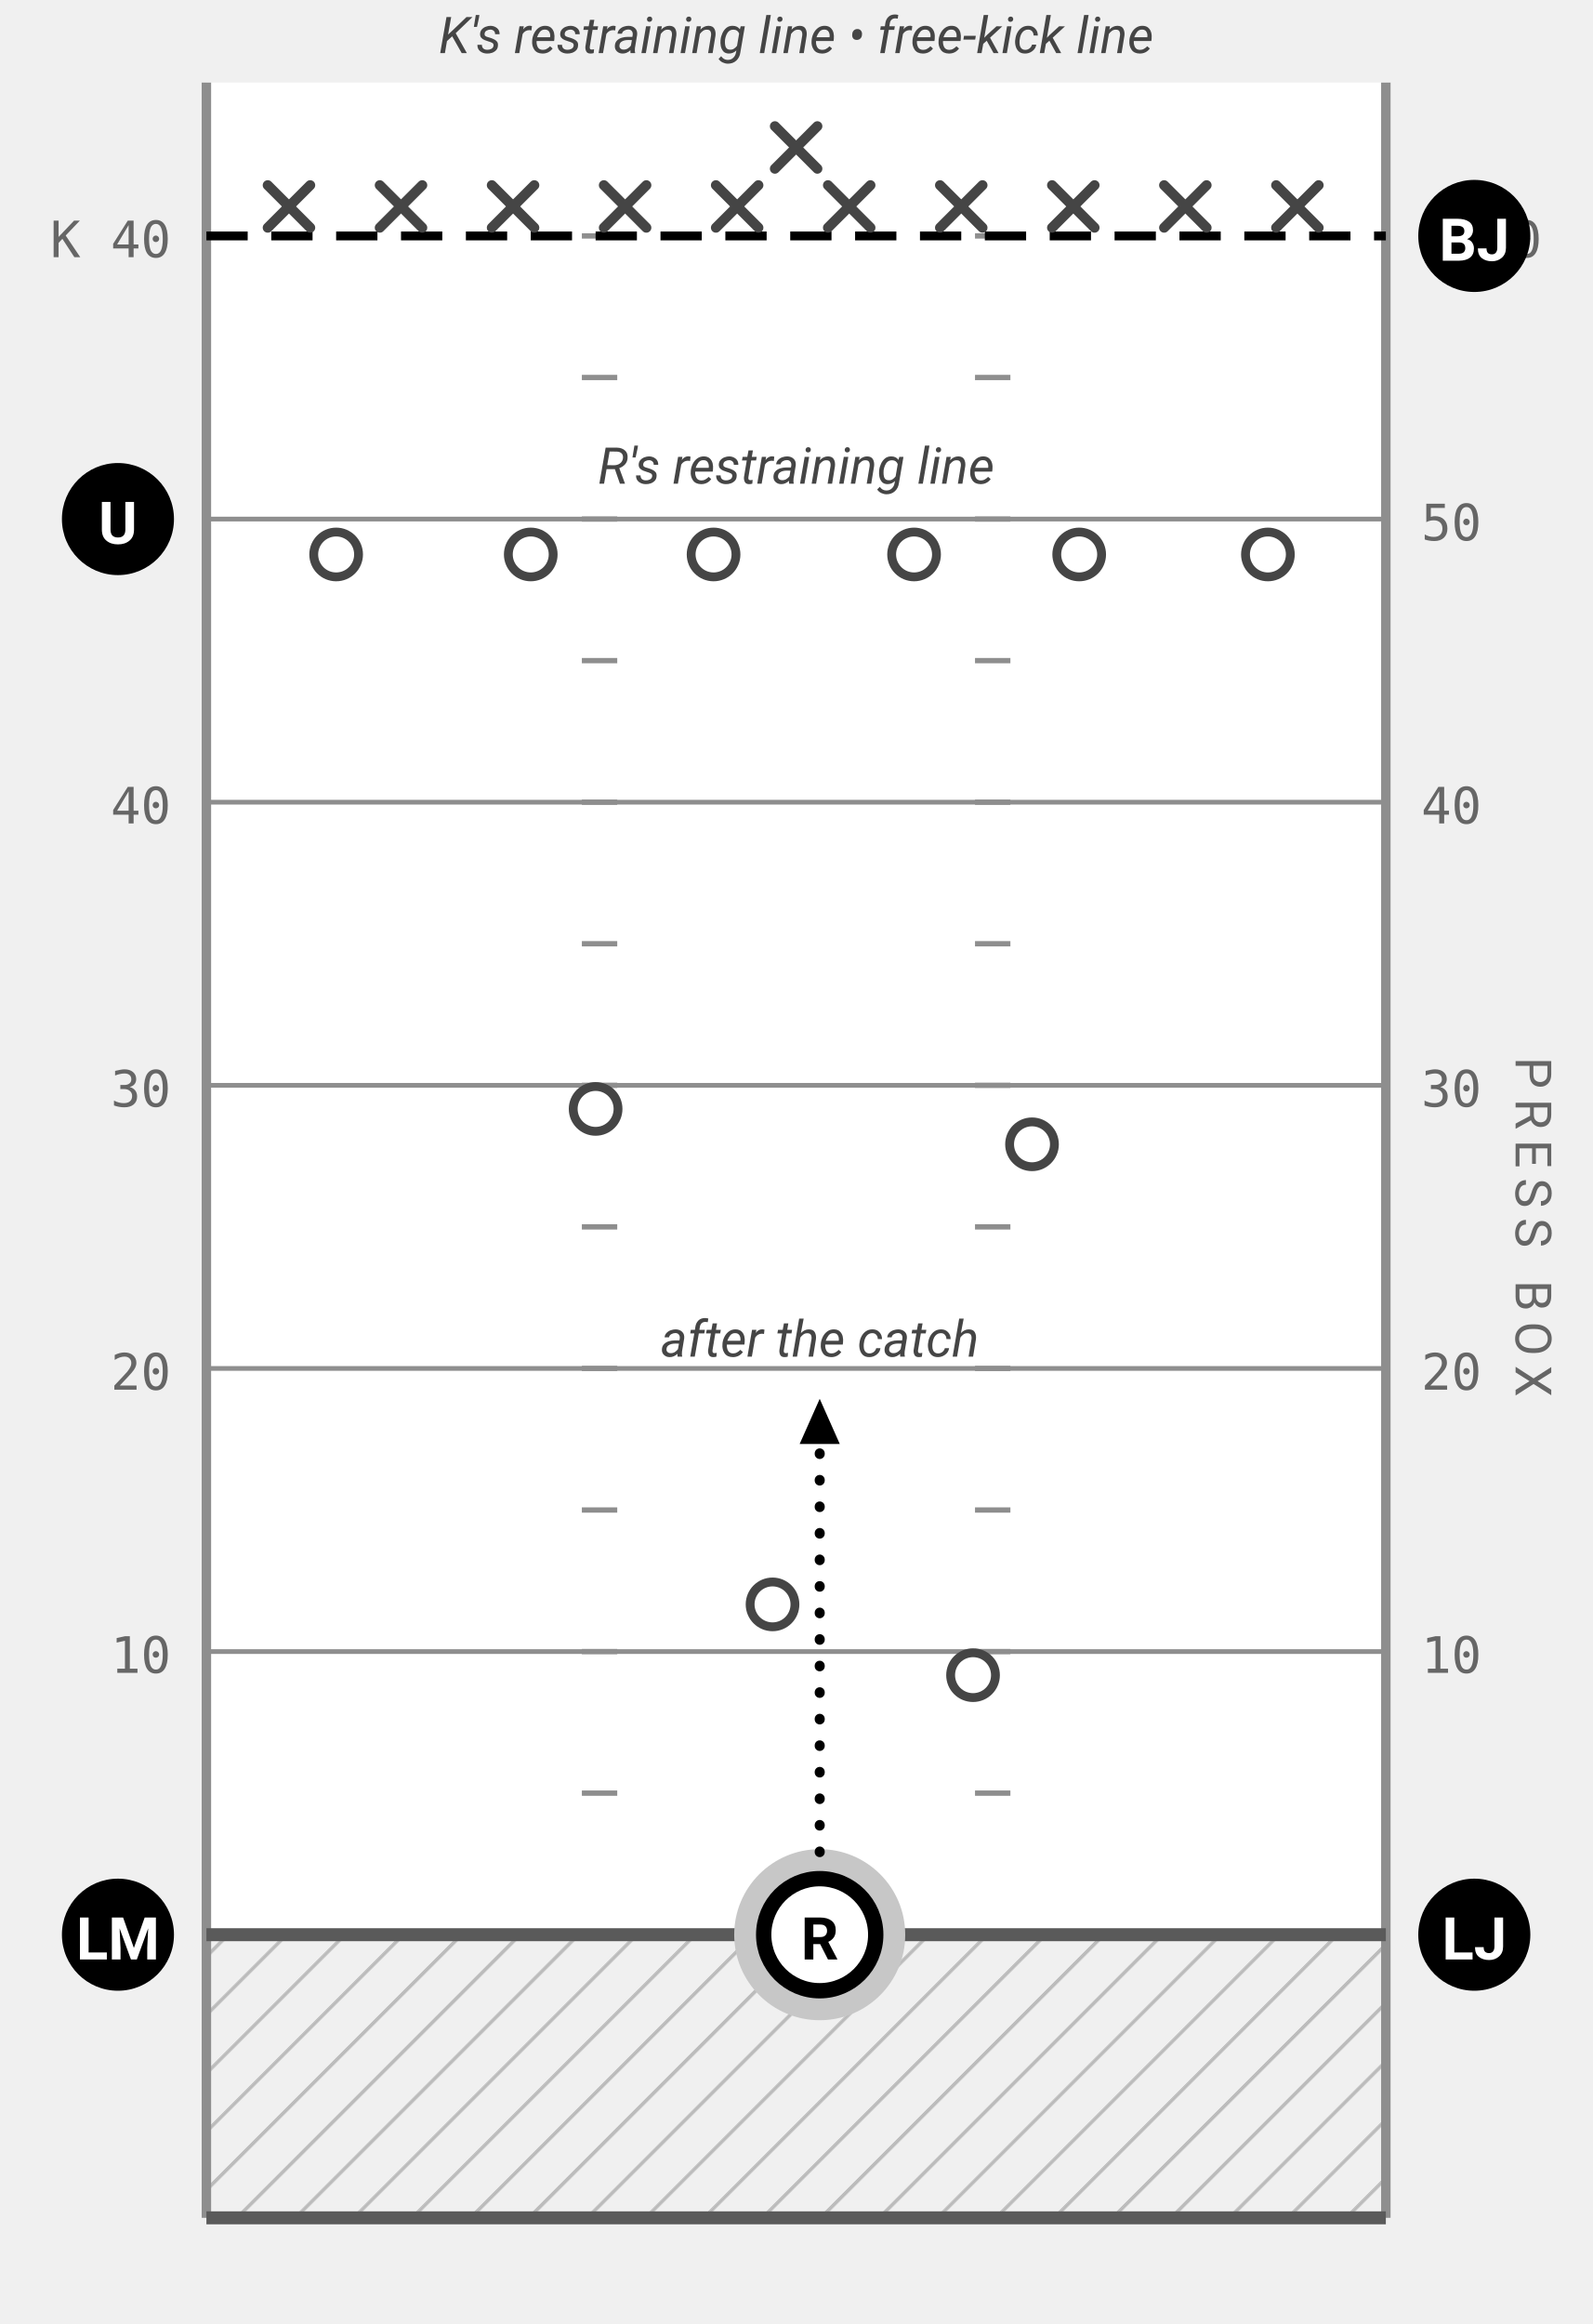
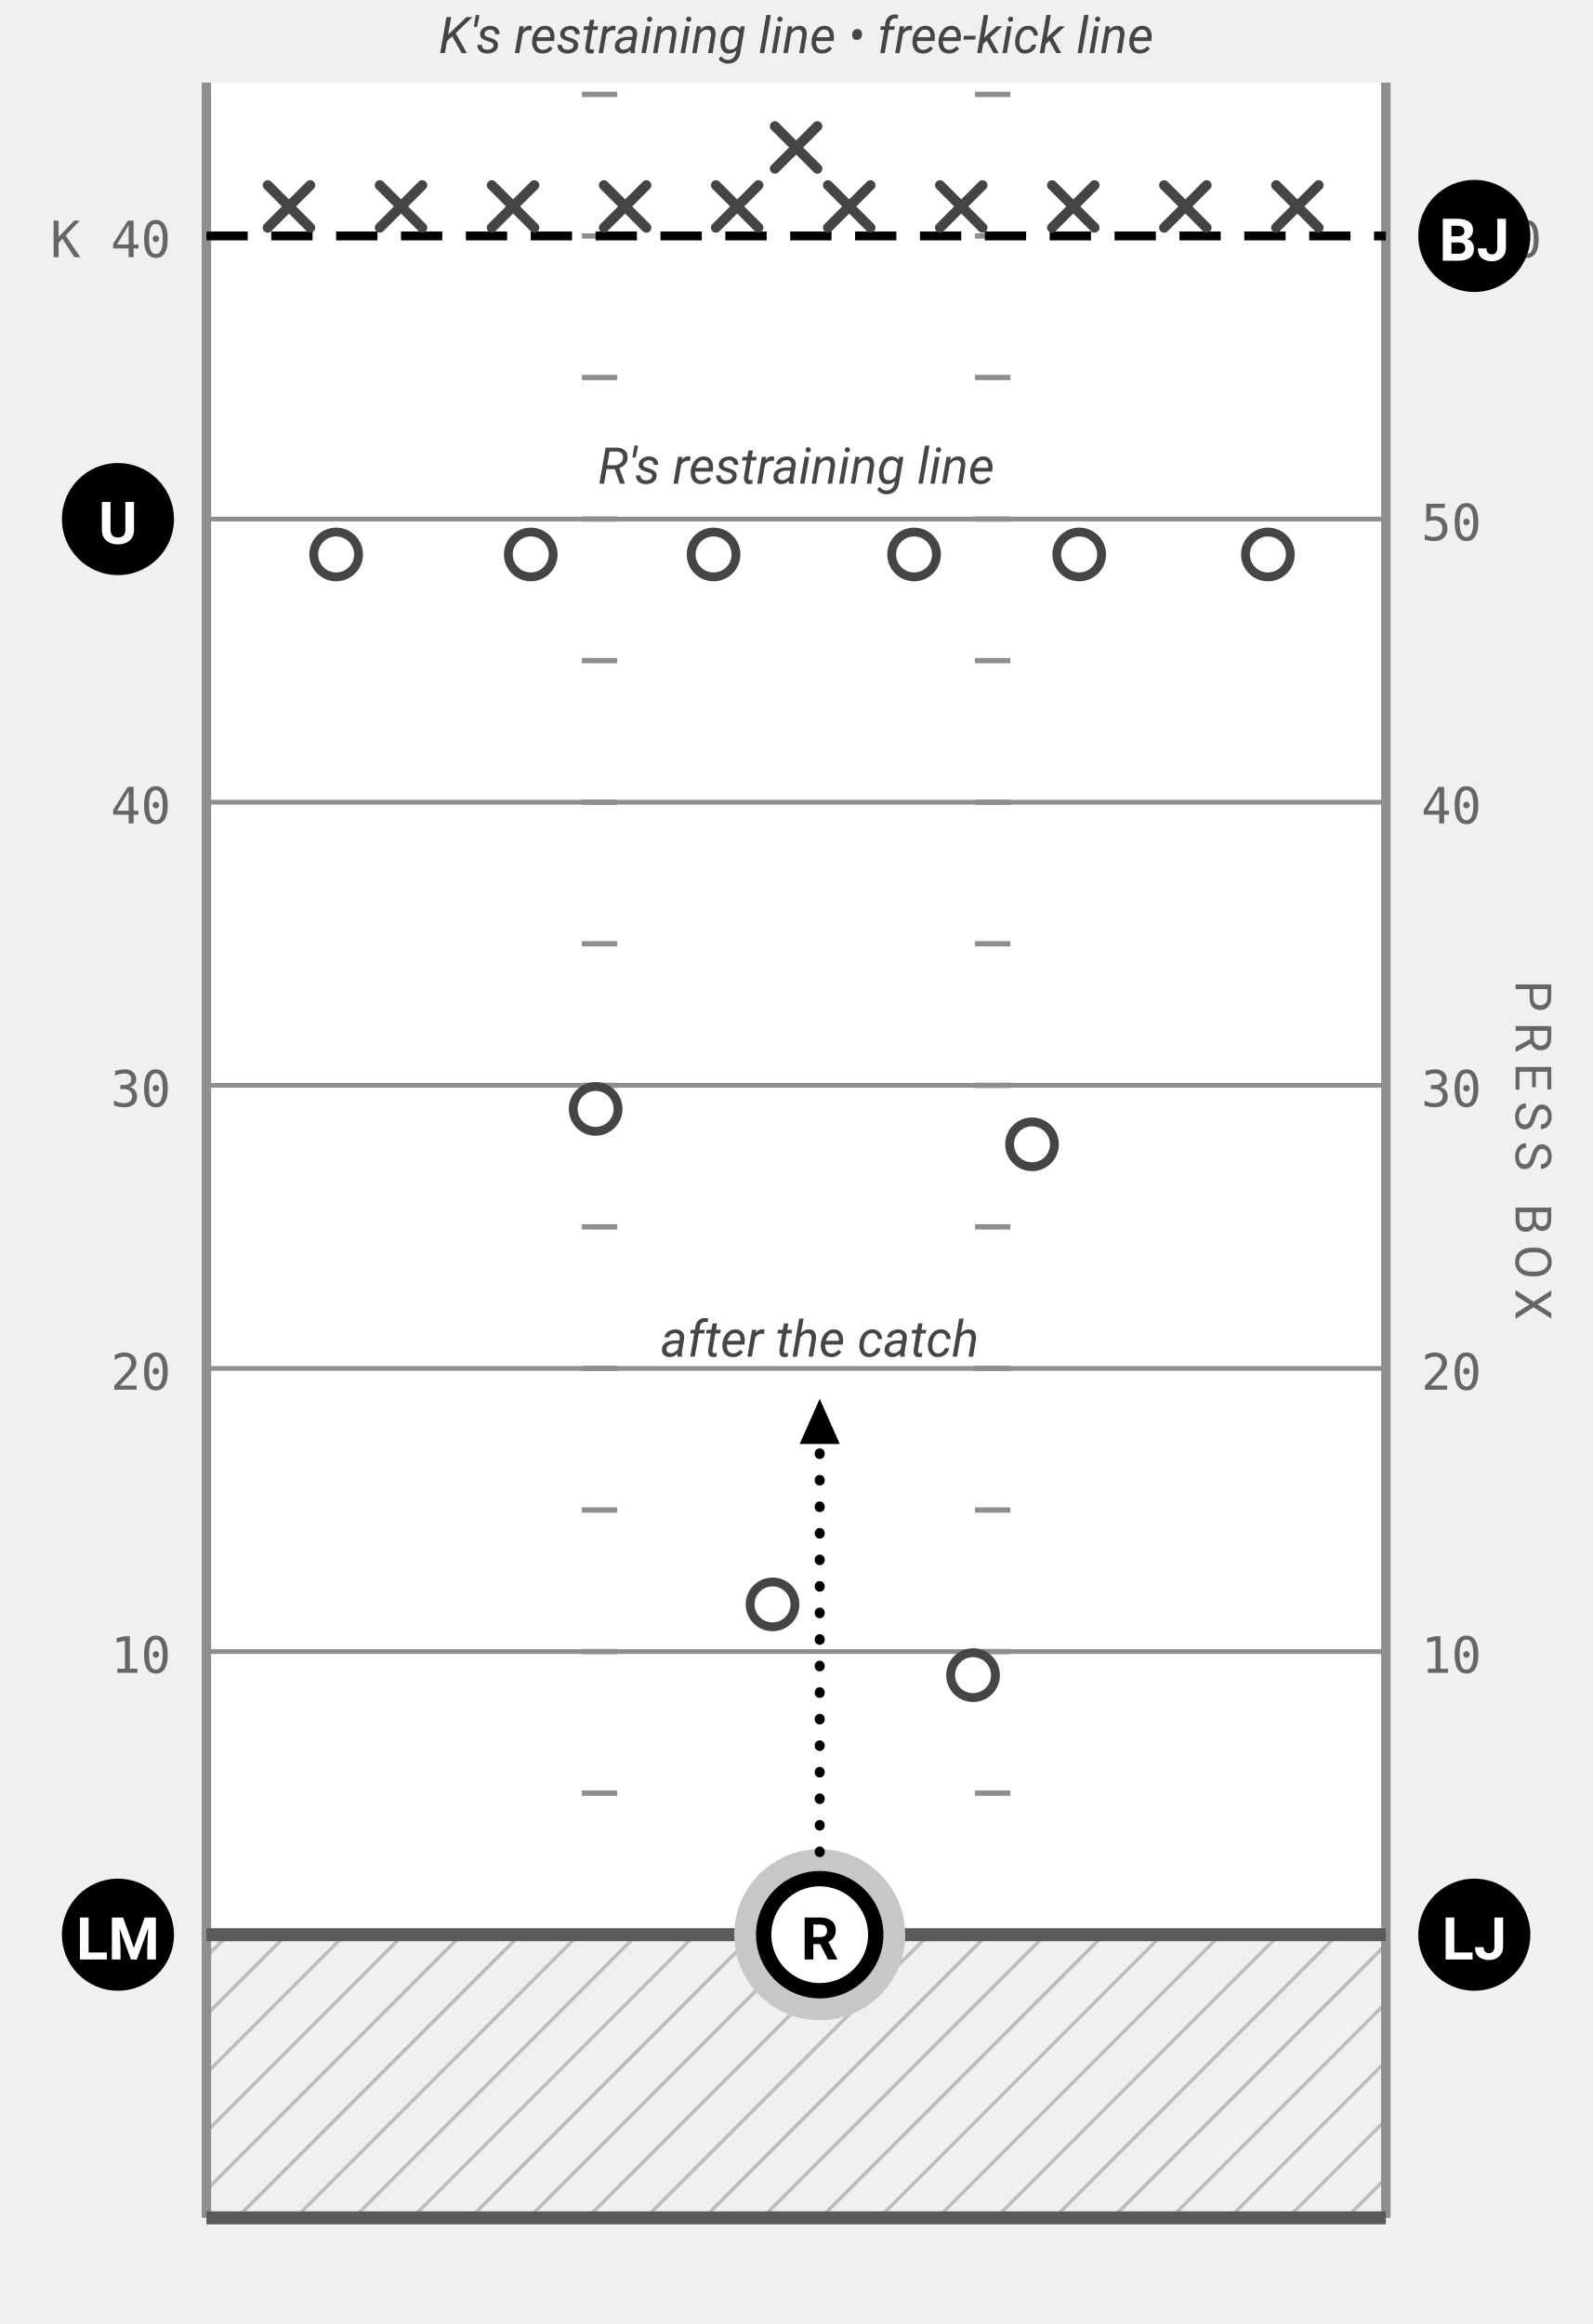
- <svg xmlns="http://www.w3.org/2000/svg" viewBox="0 0 270 394.0" role="img" aria-label="Kickoff, crew of 5">
+ <svg xmlns="http://www.w3.org/2000/svg" viewBox="0 0 270 394" role="img" aria-label="Kickoff, crew of 5">
  <style>svg{font-family:system-ui,-apple-system,"Segoe UI",Roboto,"Helvetica Neue",Arial,sans-serif}
.turf{fill:#FFFFFF}
.ez{fill:url(#hz)}
.hl{stroke:#B8B8B8;stroke-width:1.15}
.sl{stroke:#8E8E8E;stroke-width:1.6;fill:none}
.yl{stroke:#8E8E8E;stroke-width:.8;fill:none}
.gl{stroke:#5A5A5A;stroke-width:2.2;fill:none}
.rl{stroke:#000000;stroke-width:1.5;stroke-dasharray:7 4;fill:none}
.hash{stroke:#8E8E8E;stroke-width:.9}
.post{stroke:#000000;stroke-width:3;fill:none;stroke-linecap:round}
.ylab{font-family:ui-monospace,Menlo,Consolas,monospace;font-size:8.5px;fill:#666666}
.ylab.end{text-anchor:end}
.ylab.start{text-anchor:start}
- .pb{font-size:8.5px;letter-spacing:.2em;fill:#666666;text-anchor:middle}
- .note{font-size:8.6px;fill:#454545;font-style:italic}
- .note.middle{text-anchor:middle}
- .note.start{text-anchor:start}
- .note.end{text-anchor:end}
+ .pb{font-size:8.5px;letter-spacing:.2em;fill:#666666;text-anchor:middle;text-transform:uppercase}
.kp line{stroke:#454545;stroke-width:1.7;stroke-linecap:round}
.rp{fill:none;stroke:#454545;stroke-width:1.5}
.hat-b{fill:#000000}
.hat-w{fill:#FFFFFF;stroke:#000000;stroke-width:2.6}
.halo{fill:#C7C7C7}
.mk{font-size:10px;font-weight:600;text-anchor:middle}
.mk-l{fill:#FFFFFF}
.mk-d{fill:#000000}
.mv{stroke:#000000;stroke-width:1.7;fill:none;stroke-dasharray:.1 4.4;stroke-linecap:round}
.arh{fill:#000000}
- .mvlab{font-size:8.4px;fill:#454545;text-anchor:middle;font-style:italic}</style>
+ .mvlab{font-size:8.4px;fill:#454545;text-anchor:middle;font-style:italic}
+ .note{font-size:8.6px;fill:#454545;font-style:italic}
+ .note.middle{text-anchor:middle}
+ .note.start{text-anchor:start}
+ .note.end{text-anchor:end}
+ .flagk{fill:#000000}
+ .flagt{stroke:#000000;stroke-width:1.4;stroke-linecap:round}</style>
  <defs>
    <pattern id="hz" width="7" height="7" patternUnits="userSpaceOnUse" patternTransform="rotate(45)">
      <line x1="0" y1="0" x2="0" y2="7" class="hl" />
    </pattern>
    <marker id="ar" viewBox="0 0 10 10" refX="8" refY="5" markerWidth="5" markerHeight="5" orient="auto-start-reverse">
      <path d="M0,1 L9,5 L0,9 z" class="arh" />
    </marker>
  </defs>
-   <rect x="35.0" y="14.0" width="200.0" height="314.0" class="turf" />
-   <rect x="35.0" y="328.0" width="200.0" height="48.0" class="ez" />
-   <line x1="98.667" y1="40.0" x2="104.667" y2="40.0" class="hash" />
-   <line x1="165.333" y1="40.0" x2="171.333" y2="40.0" class="hash" />
-   <line x1="98.667" y1="64.0" x2="104.667" y2="64.0" class="hash" />
-   <line x1="165.333" y1="64.0" x2="171.333" y2="64.0" class="hash" />
-   <line x1="98.667" y1="88.0" x2="104.667" y2="88.0" class="hash" />
-   <line x1="165.333" y1="88.0" x2="171.333" y2="88.0" class="hash" />
-   <line x1="98.667" y1="112.0" x2="104.667" y2="112.0" class="hash" />
-   <line x1="165.333" y1="112.0" x2="171.333" y2="112.0" class="hash" />
-   <line x1="98.667" y1="136.0" x2="104.667" y2="136.0" class="hash" />
-   <line x1="165.333" y1="136.0" x2="171.333" y2="136.0" class="hash" />
-   <line x1="98.667" y1="160.0" x2="104.667" y2="160.0" class="hash" />
-   <line x1="165.333" y1="160.0" x2="171.333" y2="160.0" class="hash" />
-   <line x1="98.667" y1="184.0" x2="104.667" y2="184.0" class="hash" />
-   <line x1="165.333" y1="184.0" x2="171.333" y2="184.0" class="hash" />
-   <line x1="98.667" y1="208.0" x2="104.667" y2="208.0" class="hash" />
-   <line x1="165.333" y1="208.0" x2="171.333" y2="208.0" class="hash" />
-   <line x1="98.667" y1="232.0" x2="104.667" y2="232.0" class="hash" />
-   <line x1="165.333" y1="232.0" x2="171.333" y2="232.0" class="hash" />
-   <line x1="98.667" y1="256.0" x2="104.667" y2="256.0" class="hash" />
-   <line x1="165.333" y1="256.0" x2="171.333" y2="256.0" class="hash" />
-   <line x1="98.667" y1="280.0" x2="104.667" y2="280.0" class="hash" />
-   <line x1="165.333" y1="280.0" x2="171.333" y2="280.0" class="hash" />
-   <line x1="98.667" y1="304.0" x2="104.667" y2="304.0" class="hash" />
-   <line x1="165.333" y1="304.0" x2="171.333" y2="304.0" class="hash" />
-   <line x1="98.667" y1="328.0" x2="104.667" y2="328.0" class="hash" />
-   <line x1="165.333" y1="328.0" x2="171.333" y2="328.0" class="hash" />
-   <line x1="35.0" y1="14.0" x2="35.0" y2="376.0" class="sl" />
-   <line x1="235.0" y1="14.0" x2="235.0" y2="376.0" class="sl" />
-   <line x1="35.0" y1="88.0" x2="235.0" y2="88.0" class="yl" />
-   <text x="29.0" y="91.6" class="ylab end">50</text>
-   <text x="241.0" y="91.6" class="ylab start">50</text>
-   <line x1="35.0" y1="136.0" x2="235.0" y2="136.0" class="yl" />
-   <text x="29.0" y="139.6" class="ylab end">40</text>
-   <text x="241.0" y="139.6" class="ylab start">40</text>
-   <line x1="35.0" y1="184.0" x2="235.0" y2="184.0" class="yl" />
-   <text x="29.0" y="187.6" class="ylab end">30</text>
-   <text x="241.0" y="187.6" class="ylab start">30</text>
-   <line x1="35.0" y1="232.0" x2="235.0" y2="232.0" class="yl" />
-   <text x="29.0" y="235.6" class="ylab end">20</text>
-   <text x="241.0" y="235.6" class="ylab start">20</text>
-   <line x1="35.0" y1="280.0" x2="235.0" y2="280.0" class="yl" />
-   <text x="29.0" y="283.6" class="ylab end">10</text>
-   <text x="241.0" y="283.6" class="ylab start">10</text>
-   <line x1="35.0" y1="40.0" x2="235.0" y2="40.0" class="rl" />
-   <text x="29.0" y="43.6" class="ylab end">K 40</text>
-   <text x="241.0" y="43.6" class="ylab start">K 40</text>
-   <line x1="35.0" y1="328.0" x2="235.0" y2="328.0" class="gl" />
-   <text x="29.0" y="331.6" class="ylab end">G</text>
-   <text x="241.0" y="331.6" class="ylab start">G</text>
-   <line x1="35.0" y1="376.0" x2="235.0" y2="376.0" class="gl" />
-   <text x="135.0" y="9.0" class="note middle">K's restraining line • free-kick line</text>
-   <text x="135.0" y="82.0" class="note middle">R's restraining line</text>
-   <text x="257.0" y="208.0" class="pb" transform="rotate(90 257.0 208.0)">PRESS BOX</text>
+   <rect x="35" y="14" width="200" height="314" class="turf" />
+   <rect x="35" y="328" width="200" height="48" class="ez" />
+   <line x1="98.67" y1="16" x2="104.67" y2="16" class="hash" />
+   <line x1="165.33" y1="16" x2="171.33" y2="16" class="hash" />
+   <line x1="98.67" y1="40" x2="104.67" y2="40" class="hash" />
+   <line x1="165.33" y1="40" x2="171.33" y2="40" class="hash" />
+   <line x1="98.67" y1="64" x2="104.67" y2="64" class="hash" />
+   <line x1="165.33" y1="64" x2="171.33" y2="64" class="hash" />
+   <line x1="98.67" y1="88" x2="104.67" y2="88" class="hash" />
+   <line x1="165.33" y1="88" x2="171.33" y2="88" class="hash" />
+   <line x1="98.67" y1="112" x2="104.67" y2="112" class="hash" />
+   <line x1="165.33" y1="112" x2="171.33" y2="112" class="hash" />
+   <line x1="98.67" y1="136" x2="104.67" y2="136" class="hash" />
+   <line x1="165.33" y1="136" x2="171.33" y2="136" class="hash" />
+   <line x1="98.67" y1="160" x2="104.67" y2="160" class="hash" />
+   <line x1="165.33" y1="160" x2="171.33" y2="160" class="hash" />
+   <line x1="98.67" y1="184" x2="104.67" y2="184" class="hash" />
+   <line x1="165.33" y1="184" x2="171.33" y2="184" class="hash" />
+   <line x1="98.67" y1="208" x2="104.67" y2="208" class="hash" />
+   <line x1="165.33" y1="208" x2="171.33" y2="208" class="hash" />
+   <line x1="98.67" y1="232" x2="104.67" y2="232" class="hash" />
+   <line x1="165.33" y1="232" x2="171.33" y2="232" class="hash" />
+   <line x1="98.67" y1="256" x2="104.67" y2="256" class="hash" />
+   <line x1="165.33" y1="256" x2="171.33" y2="256" class="hash" />
+   <line x1="98.67" y1="280" x2="104.67" y2="280" class="hash" />
+   <line x1="165.33" y1="280" x2="171.33" y2="280" class="hash" />
+   <line x1="98.67" y1="304" x2="104.67" y2="304" class="hash" />
+   <line x1="165.33" y1="304" x2="171.33" y2="304" class="hash" />
+   <line x1="98.67" y1="328" x2="104.67" y2="328" class="hash" />
+   <line x1="165.33" y1="328" x2="171.33" y2="328" class="hash" />
+   <line x1="35" y1="14" x2="35" y2="376" class="sl" />
+   <line x1="235" y1="14" x2="235" y2="376" class="sl" />
+   <line x1="35" y1="88" x2="235" y2="88" class="yl" />
+   <text x="29" y="91.6" class="ylab end">50</text>
+   <text x="241" y="91.6" class="ylab start">50</text>
+   <line x1="35" y1="136" x2="235" y2="136" class="yl" />
+   <text x="29" y="139.6" class="ylab end">40</text>
+   <text x="241" y="139.6" class="ylab start">40</text>
+   <line x1="35" y1="184" x2="235" y2="184" class="yl" />
+   <text x="29" y="187.6" class="ylab end">30</text>
+   <text x="241" y="187.6" class="ylab start">30</text>
+   <line x1="35" y1="232" x2="235" y2="232" class="yl" />
+   <text x="29" y="235.6" class="ylab end">20</text>
+   <text x="241" y="235.6" class="ylab start">20</text>
+   <line x1="35" y1="280" x2="235" y2="280" class="yl" />
+   <text x="29" y="283.6" class="ylab end">10</text>
+   <text x="241" y="283.6" class="ylab start">10</text>
+   <line x1="35" y1="40" x2="235" y2="40" class="rl" />
+   <text x="29" y="43.6" class="ylab end">K 40</text>
+   <text x="241" y="43.6" class="ylab start">K 40</text>
+   <line x1="35" y1="328" x2="235" y2="328" class="gl" />
+   <text x="29" y="331.6" class="ylab end">G</text>
+   <text x="241" y="331.6" class="ylab start">G</text>
+   <line x1="35" y1="376" x2="235" y2="376" class="gl" />
+   <text x="257" y="195" class="pb" transform="rotate(90 257 195)">PRESS BOX</text>
  <g class="kp">
    <line x1="45.4" y1="31.4" x2="52.6" y2="38.6" />
    <line x1="45.4" y1="38.6" x2="52.6" y2="31.4" />
  </g>
  <g class="kp">
    <line x1="64.4" y1="31.4" x2="71.6" y2="38.6" />
    <line x1="64.4" y1="38.6" x2="71.6" y2="31.4" />
  </g>
  <g class="kp">
    <line x1="83.4" y1="31.4" x2="90.6" y2="38.6" />
    <line x1="83.4" y1="38.6" x2="90.6" y2="31.4" />
  </g>
  <g class="kp">
    <line x1="102.4" y1="31.4" x2="109.6" y2="38.6" />
    <line x1="102.4" y1="38.6" x2="109.6" y2="31.4" />
  </g>
  <g class="kp">
    <line x1="121.4" y1="31.4" x2="128.6" y2="38.6" />
    <line x1="121.4" y1="38.6" x2="128.6" y2="31.4" />
  </g>
  <g class="kp">
    <line x1="140.4" y1="31.4" x2="147.6" y2="38.6" />
    <line x1="140.4" y1="38.6" x2="147.6" y2="31.4" />
  </g>
  <g class="kp">
    <line x1="159.4" y1="31.4" x2="166.6" y2="38.6" />
    <line x1="159.4" y1="38.6" x2="166.6" y2="31.4" />
  </g>
  <g class="kp">
    <line x1="178.4" y1="31.4" x2="185.6" y2="38.6" />
    <line x1="178.4" y1="38.6" x2="185.6" y2="31.4" />
  </g>
  <g class="kp">
    <line x1="197.4" y1="31.4" x2="204.6" y2="38.6" />
    <line x1="197.4" y1="38.6" x2="204.6" y2="31.4" />
  </g>
  <g class="kp">
    <line x1="216.4" y1="31.4" x2="223.6" y2="38.6" />
    <line x1="216.4" y1="38.6" x2="223.6" y2="31.4" />
  </g>
  <g class="kp">
    <line x1="131.4" y1="21.4" x2="138.6" y2="28.6" />
    <line x1="131.4" y1="28.6" x2="138.6" y2="21.4" />
  </g>
-   <circle cx="57.0" cy="94.0" r="3.8" class="rp" />
-   <circle cx="90.0" cy="94.0" r="3.8" class="rp" />
-   <circle cx="121.0" cy="94.0" r="3.8" class="rp" />
-   <circle cx="155.0" cy="94.0" r="3.8" class="rp" />
-   <circle cx="183.0" cy="94.0" r="3.8" class="rp" />
-   <circle cx="215.0" cy="94.0" r="3.8" class="rp" />
-   <circle cx="101.0" cy="188.0" r="3.8" class="rp" />
-   <circle cx="175.0" cy="194.0" r="3.8" class="rp" />
-   <circle cx="131.0" cy="272.0" r="3.8" class="rp" />
-   <circle cx="165.0" cy="284.0" r="3.8" class="rp" />
+   <circle cx="57" cy="94" r="3.8" class="rp" />
+   <circle cx="90" cy="94" r="3.8" class="rp" />
+   <circle cx="121" cy="94" r="3.8" class="rp" />
+   <circle cx="155" cy="94" r="3.8" class="rp" />
+   <circle cx="183" cy="94" r="3.8" class="rp" />
+   <circle cx="215" cy="94" r="3.8" class="rp" />
+   <circle cx="101" cy="188" r="3.8" class="rp" />
+   <circle cx="175" cy="194" r="3.8" class="rp" />
+   <circle cx="131" cy="272" r="3.8" class="rp" />
+   <circle cx="165" cy="284" r="3.8" class="rp" />
  <g>
-     <circle cx="250.0" cy="40.0" r="9.5" class="hat-b" />
-     <text x="250.0" y="44.2" class="mk mk-l">BJ</text>
+     <circle cx="250" cy="40" r="9.5" class="hat-b" />
+     <text x="250" y="44.2" class="mk mk-l">BJ</text>
  </g>
  <g>
-     <circle cx="20.0" cy="88.0" r="9.5" class="hat-b" />
-     <text x="20.0" y="92.2" class="mk mk-l">U</text>
+     <circle cx="20" cy="88" r="9.5" class="hat-b" />
+     <text x="20" y="92.2" class="mk mk-l">U</text>
  </g>
  <g class="you">
-     <circle cx="139.0" cy="328.0" r="14.5" class="halo" />
-     <circle cx="139.0" cy="328.0" r="9.5" class="hat-w" />
-     <text x="139.0" y="332.2" class="mk mk-d">R</text>
+     <circle cx="139" cy="328" r="14.5" class="halo" />
+     <circle cx="139" cy="328" r="9.5" class="hat-w" />
+     <text x="139" y="332.2" class="mk mk-d">R</text>
  </g>
  <g>
-     <circle cx="20.0" cy="328.0" r="9.5" class="hat-b" />
-     <text x="20.0" y="332.2" class="mk mk-l">LM</text>
+     <circle cx="20" cy="328" r="9.5" class="hat-b" />
+     <text x="20" y="332.2" class="mk mk-l">LM</text>
  </g>
  <g>
-     <circle cx="250.0" cy="328.0" r="9.5" class="hat-b" />
-     <text x="250.0" y="332.2" class="mk mk-l">LJ</text>
+     <circle cx="250" cy="328" r="9.5" class="hat-b" />
+     <text x="250" y="332.2" class="mk mk-l">LJ</text>
  </g>
-   <path d="M 139.0 314.0 L 139.0 238.0" class="mv" marker-end="url(#ar)" />
-   <text x="139.0" y="230.0" class="note middle">after the catch</text>
+   <path d="M 139 314 L 139 238" class="mv" marker-end="url(#ar)" />
+   <text x="135" y="9" class="note middle">K's restraining line • free-kick line</text>
+   <text x="135" y="82" class="note middle">R's restraining line</text>
+   <text x="139" y="230" class="note middle">after the catch</text>
</svg>
